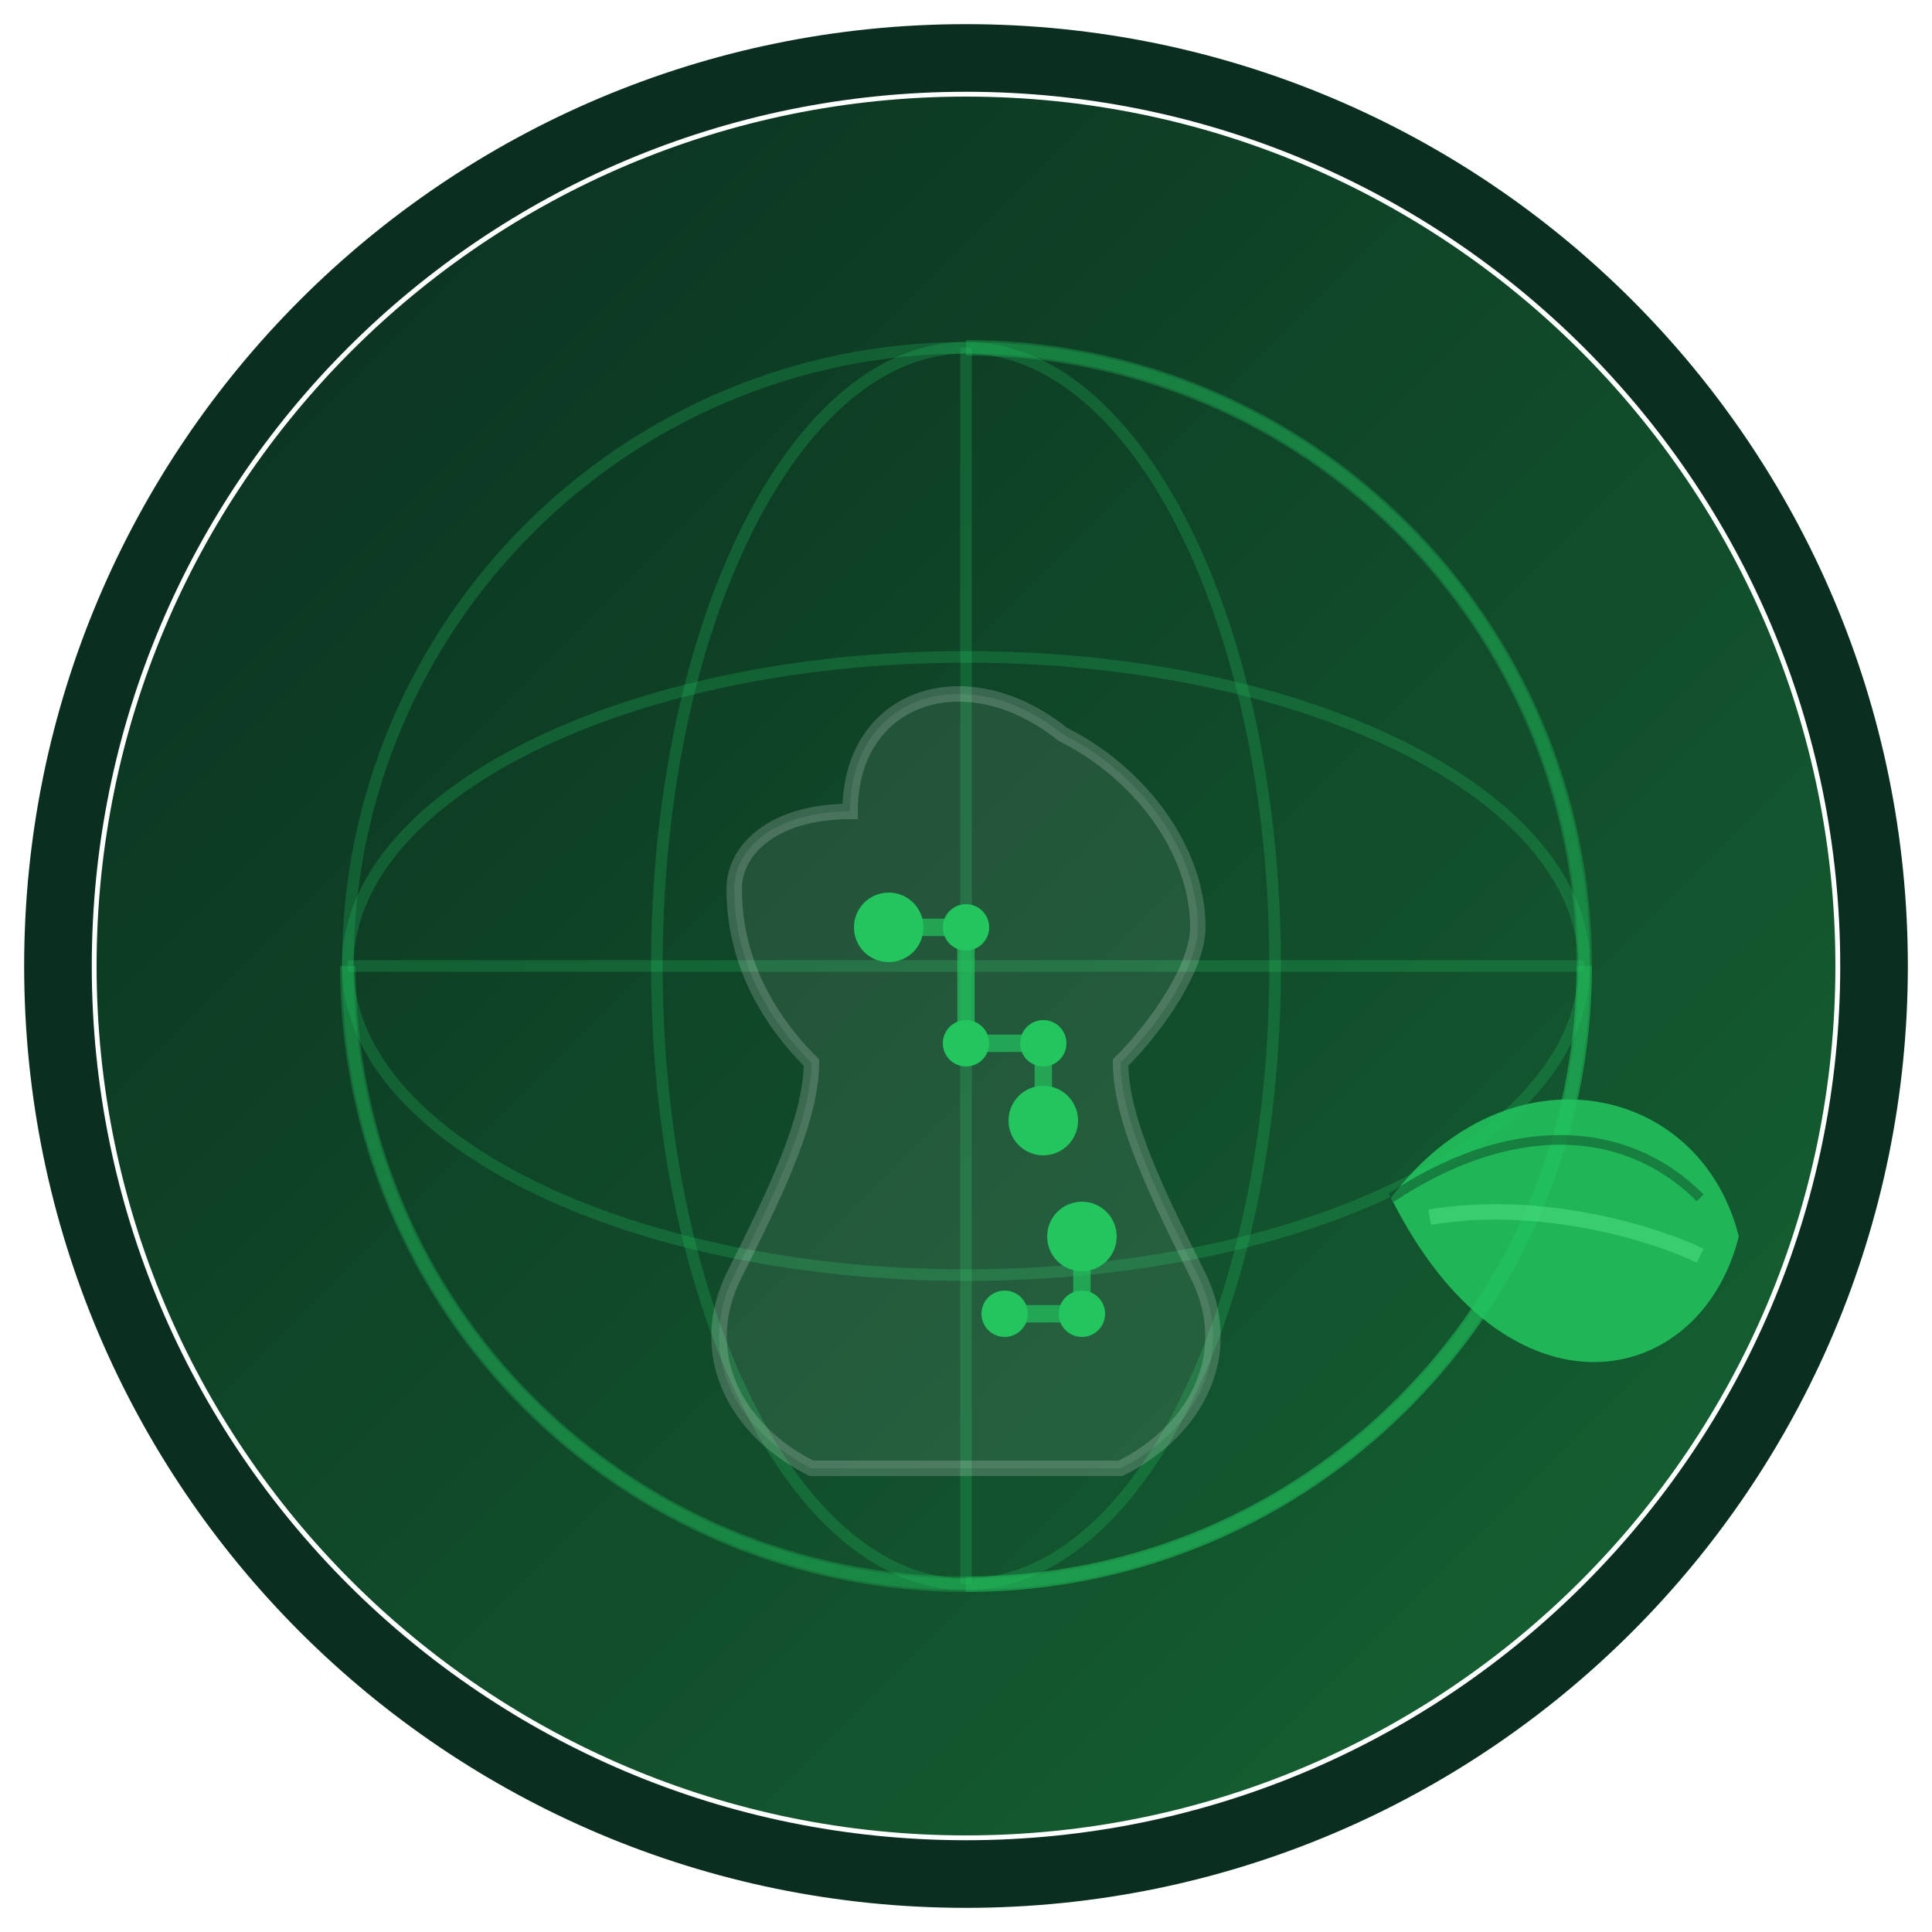
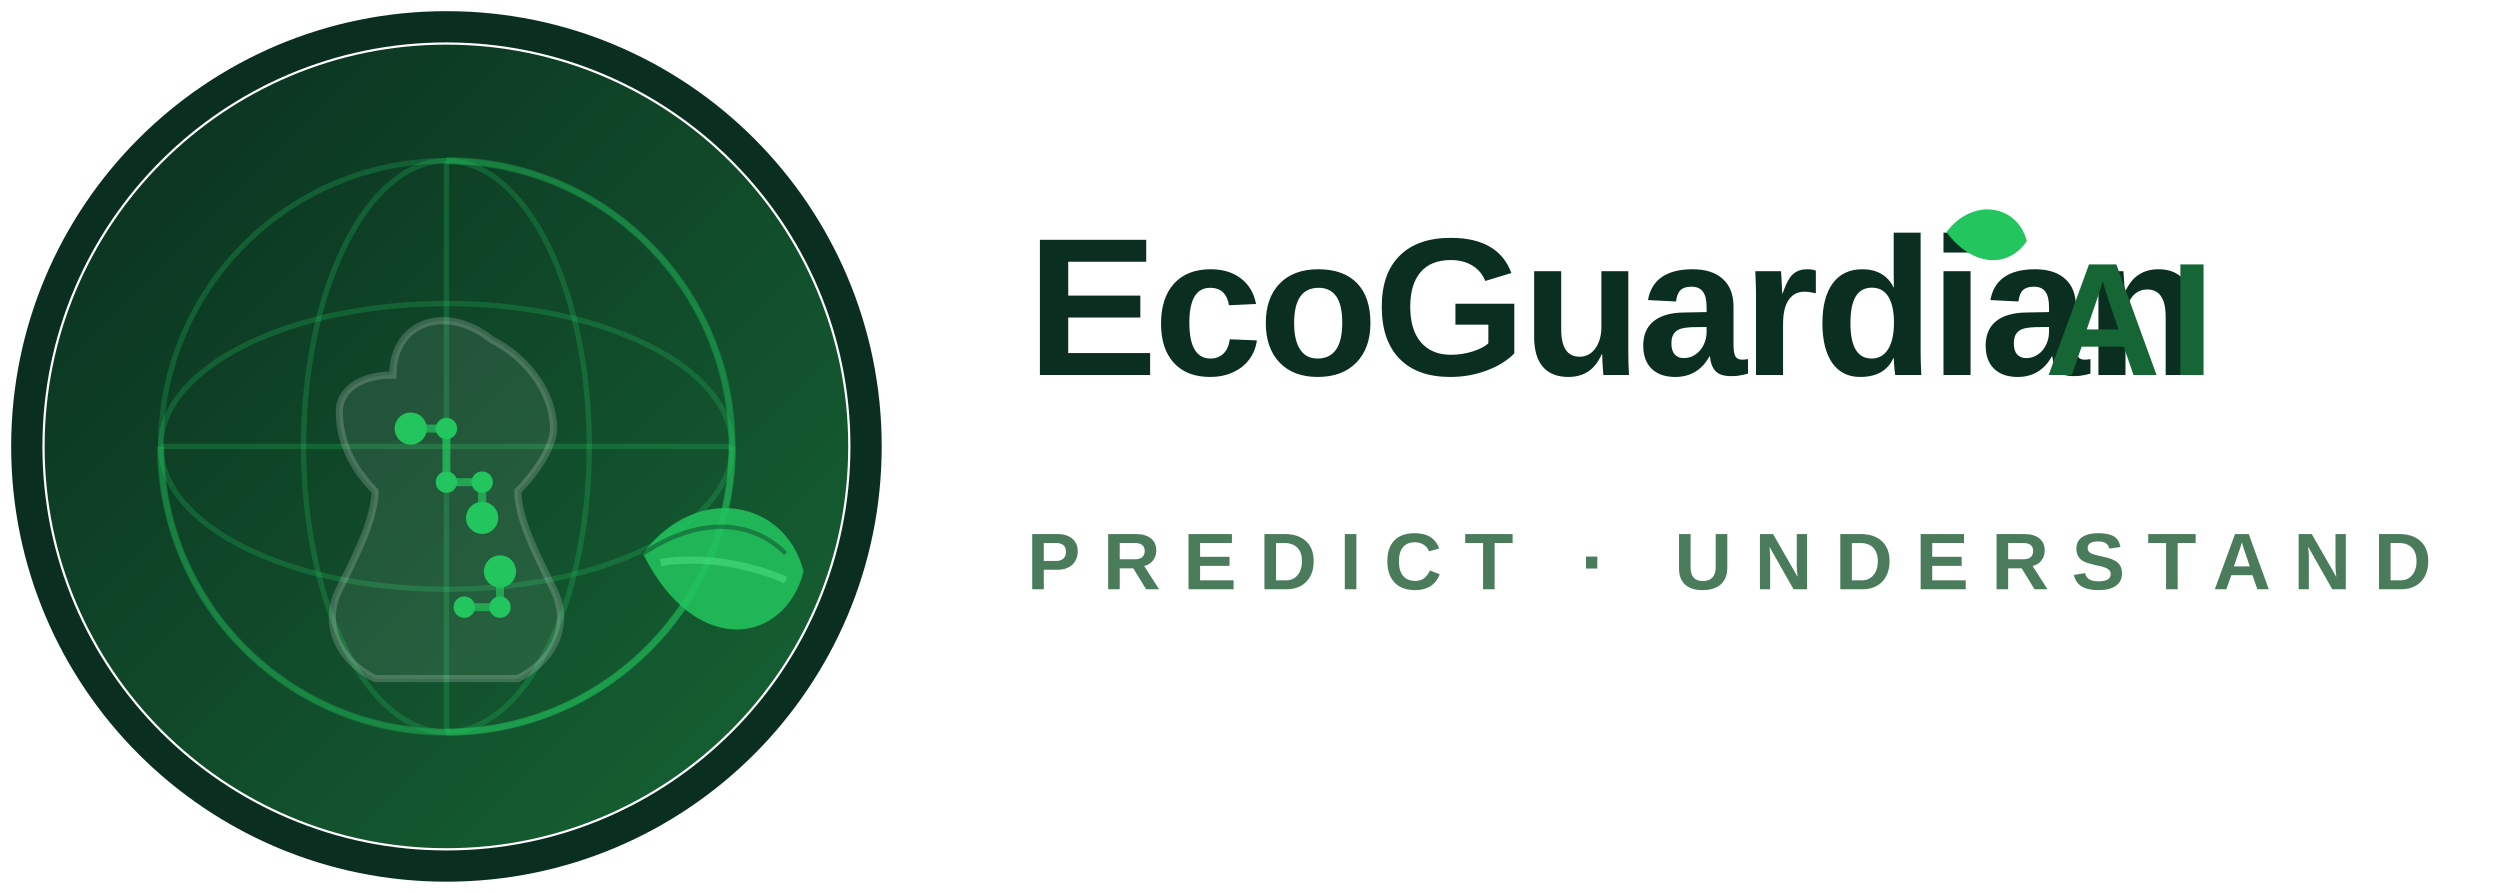
- <svg xmlns="http://www.w3.org/2000/svg" viewBox="0 0 100 100">
+ <svg xmlns="http://www.w3.org/2000/svg" viewBox="0 0 280 100">
  <defs>
-     <linearGradient id="bg" x1="0" y1="0" x2="1" y2="1">
+     <linearGradient id="bg2" x1="0" y1="0" x2="1" y2="1">
      <stop offset="0%" stop-color="#0a2e1f" />
      <stop offset="100%" stop-color="#166534" />
    </linearGradient>
-     <linearGradient id="ring" x1="0" y1="0" x2="0" y2="1">
-       <stop offset="0%" stop-color="#22c55e" />
-       <stop offset="100%" stop-color="#0a2e1f" />
-     </linearGradient>
  </defs>
  <circle cx="50" cy="50" r="47" fill="none" stroke="#0a2e1f" stroke-width="3.5" />
-   <circle cx="50" cy="50" r="45" fill="url(#bg)" />
+   <circle cx="50" cy="50" r="45" fill="url(#bg2)" />
  <ellipse cx="50" cy="50" rx="32" ry="32" fill="none" stroke="#22c55e" stroke-width="0.6" opacity="0.25" />
  <ellipse cx="50" cy="50" rx="32" ry="16" fill="none" stroke="#22c55e" stroke-width="0.6" opacity="0.25" />
  <ellipse cx="50" cy="50" rx="16" ry="32" fill="none" stroke="#22c55e" stroke-width="0.6" opacity="0.25" />
  <line x1="18" y1="50" x2="82" y2="50" stroke="#22c55e" stroke-width="0.6" opacity="0.25" />
  <line x1="50" y1="18" x2="50" y2="82" stroke="#22c55e" stroke-width="0.6" opacity="0.25" />
  <path d="M 18 50 A 32 32 0 0 0 82 50" fill="none" stroke="#22c55e" stroke-width="0.8" opacity="0.3" />
  <path d="M 50 18 A 32 32 0 0 1 50 82" fill="none" stroke="#22c55e" stroke-width="0.8" opacity="0.3" />
  <path d="M 44 42 C 44 36, 50 34, 55 38 C 59 40, 62 44, 62 48 C 62 50, 60 53, 58 55 C 58 58, 60 62, 62 66 C 64 70, 62 74, 58 76 L 42 76 C 38 74, 36 70, 38 66 C 40 62, 42 58, 42 55 C 40 53, 38 50, 38 46 C 38 44, 40 42, 44 42 Z" fill="rgba(255,255,255,0.08)" stroke="rgba(255,255,255,0.18)" stroke-width="0.8" />
  <path d="M 46 48 L 50 48 L 50 54 L 54 54 L 54 58" stroke="#22c55e" stroke-width="0.9" fill="none" opacity="0.7" />
  <circle cx="46" cy="48" r="1.8" fill="#22c55e" />
  <circle cx="50" cy="48" r="1.2" fill="#22c55e" />
  <circle cx="50" cy="54" r="1.2" fill="#22c55e" />
  <circle cx="54" cy="54" r="1.2" fill="#22c55e" />
  <circle cx="54" cy="58" r="1.8" fill="#22c55e" />
  <path d="M 56 64 L 56 68 L 52 68" stroke="#22c55e" stroke-width="0.9" fill="none" opacity="0.7" />
  <circle cx="56" cy="64" r="1.8" fill="#22c55e" />
  <circle cx="56" cy="68" r="1.2" fill="#22c55e" />
  <circle cx="52" cy="68" r="1.2" fill="#22c55e" />
  <path d="M 72 62 C 78 54, 88 56, 90 64 C 88 72, 78 74, 72 62 Z" fill="#22c55e" opacity="0.85" />
  <path d="M 72 62 C 78 58, 84 58, 88 62" stroke="#0a2e1f" stroke-width="0.5" fill="none" opacity="0.4" />
  <path d="M 74 63 C 80 62, 86 64, 88 65" stroke="#4ade80" stroke-width="0.8" fill="none" opacity="0.6" />
+   <text x="115" y="42" font-family="'Manrope', 'Segoe UI', Arial, sans-serif" font-size="22" font-weight="800" fill="#0a2e1f" letter-spacing="-0.5">EcoGuardian</text>
+   <path d="M 218 26 C 221 22, 226 23, 227 27 C 225 30, 221 30, 218 26 Z" fill="#22c55e" />
+   <text x="229" y="42" font-family="'Manrope', 'Segoe UI', Arial, sans-serif" font-size="18" font-weight="700" fill="#166534" letter-spacing="1">AI</text>
+   <text x="115" y="66" font-family="'DM Sans', 'Segoe UI', Arial, sans-serif" font-size="9" font-weight="600" fill="#4a7c5c" letter-spacing="2.5">
+     PREDICT · UNDERSTAND · ACT · SUSTAIN
+   </text>
</svg>
